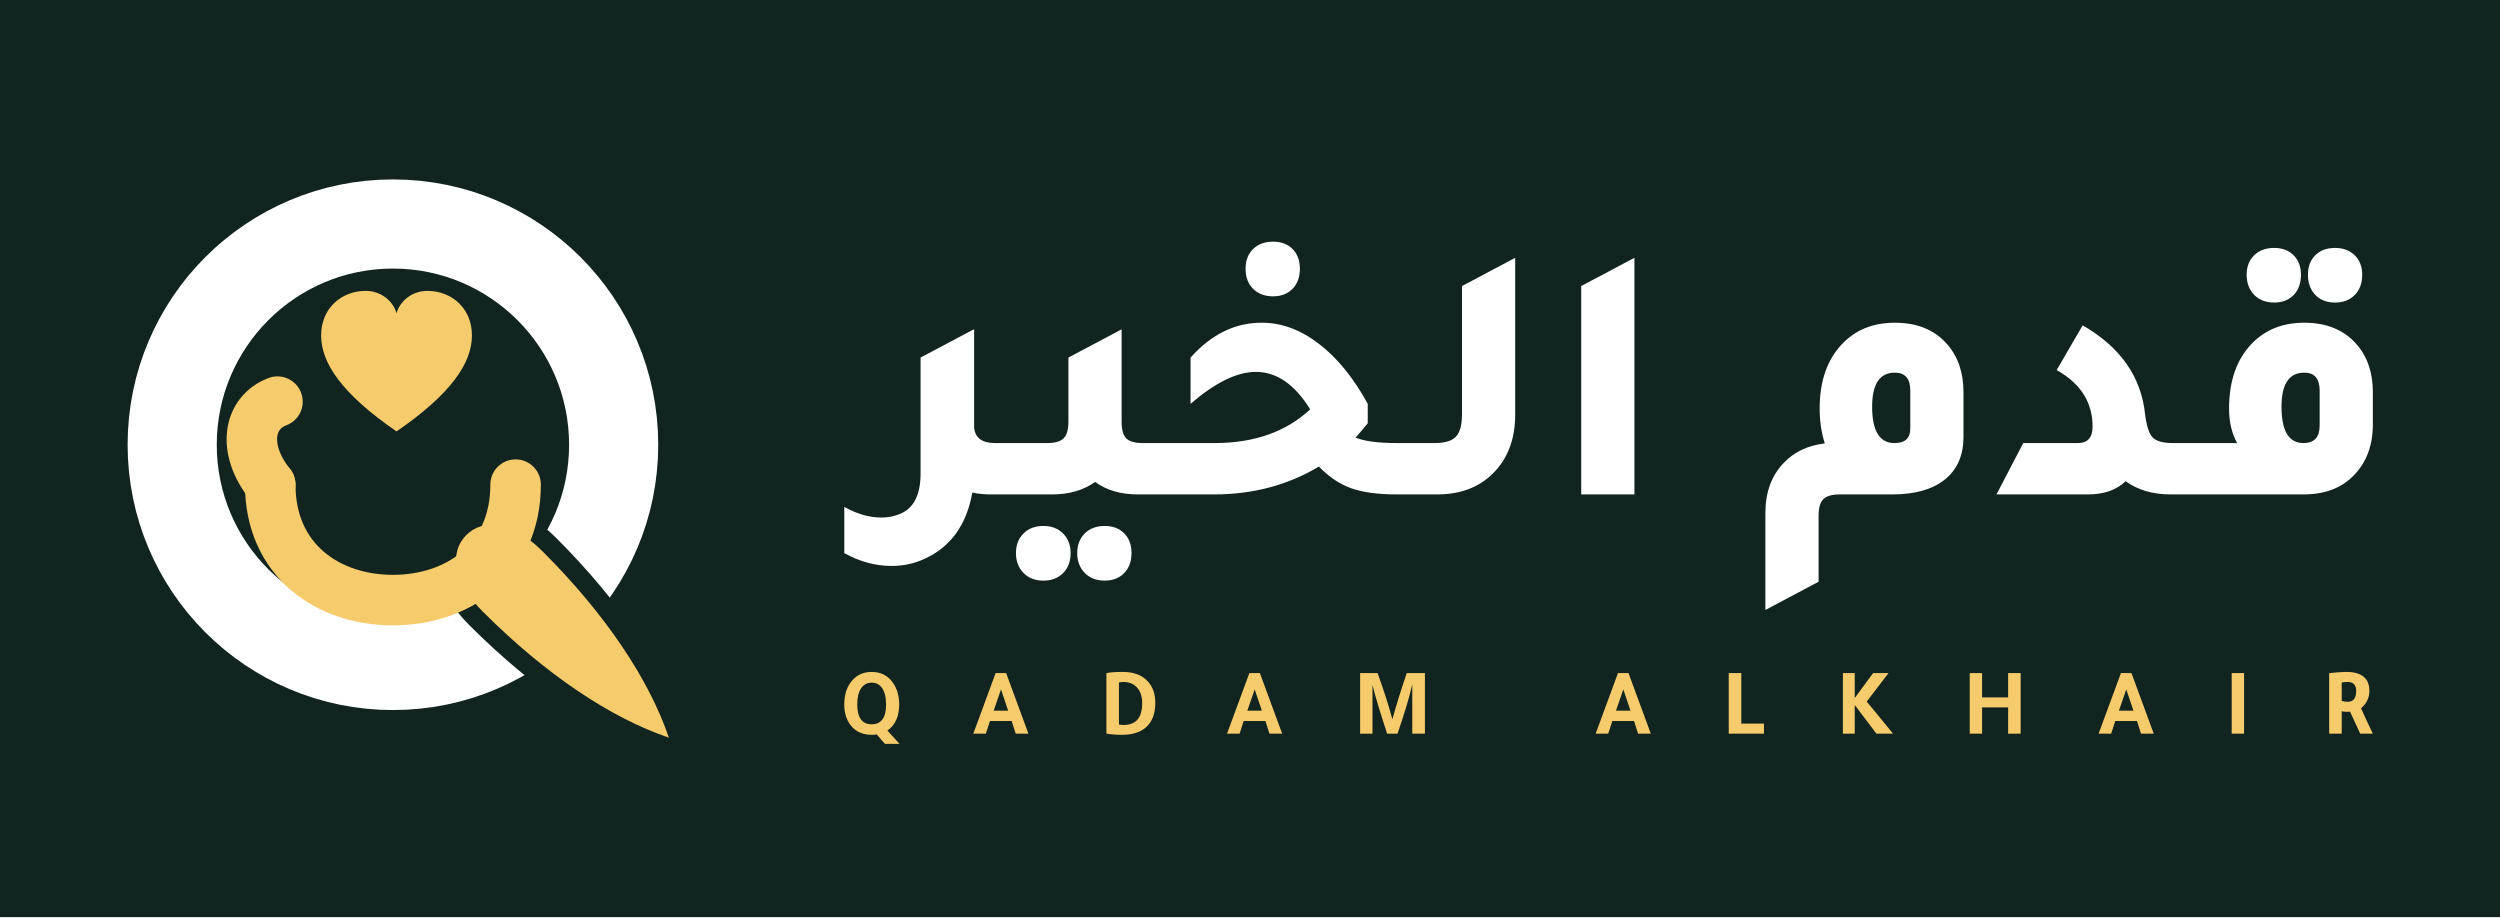
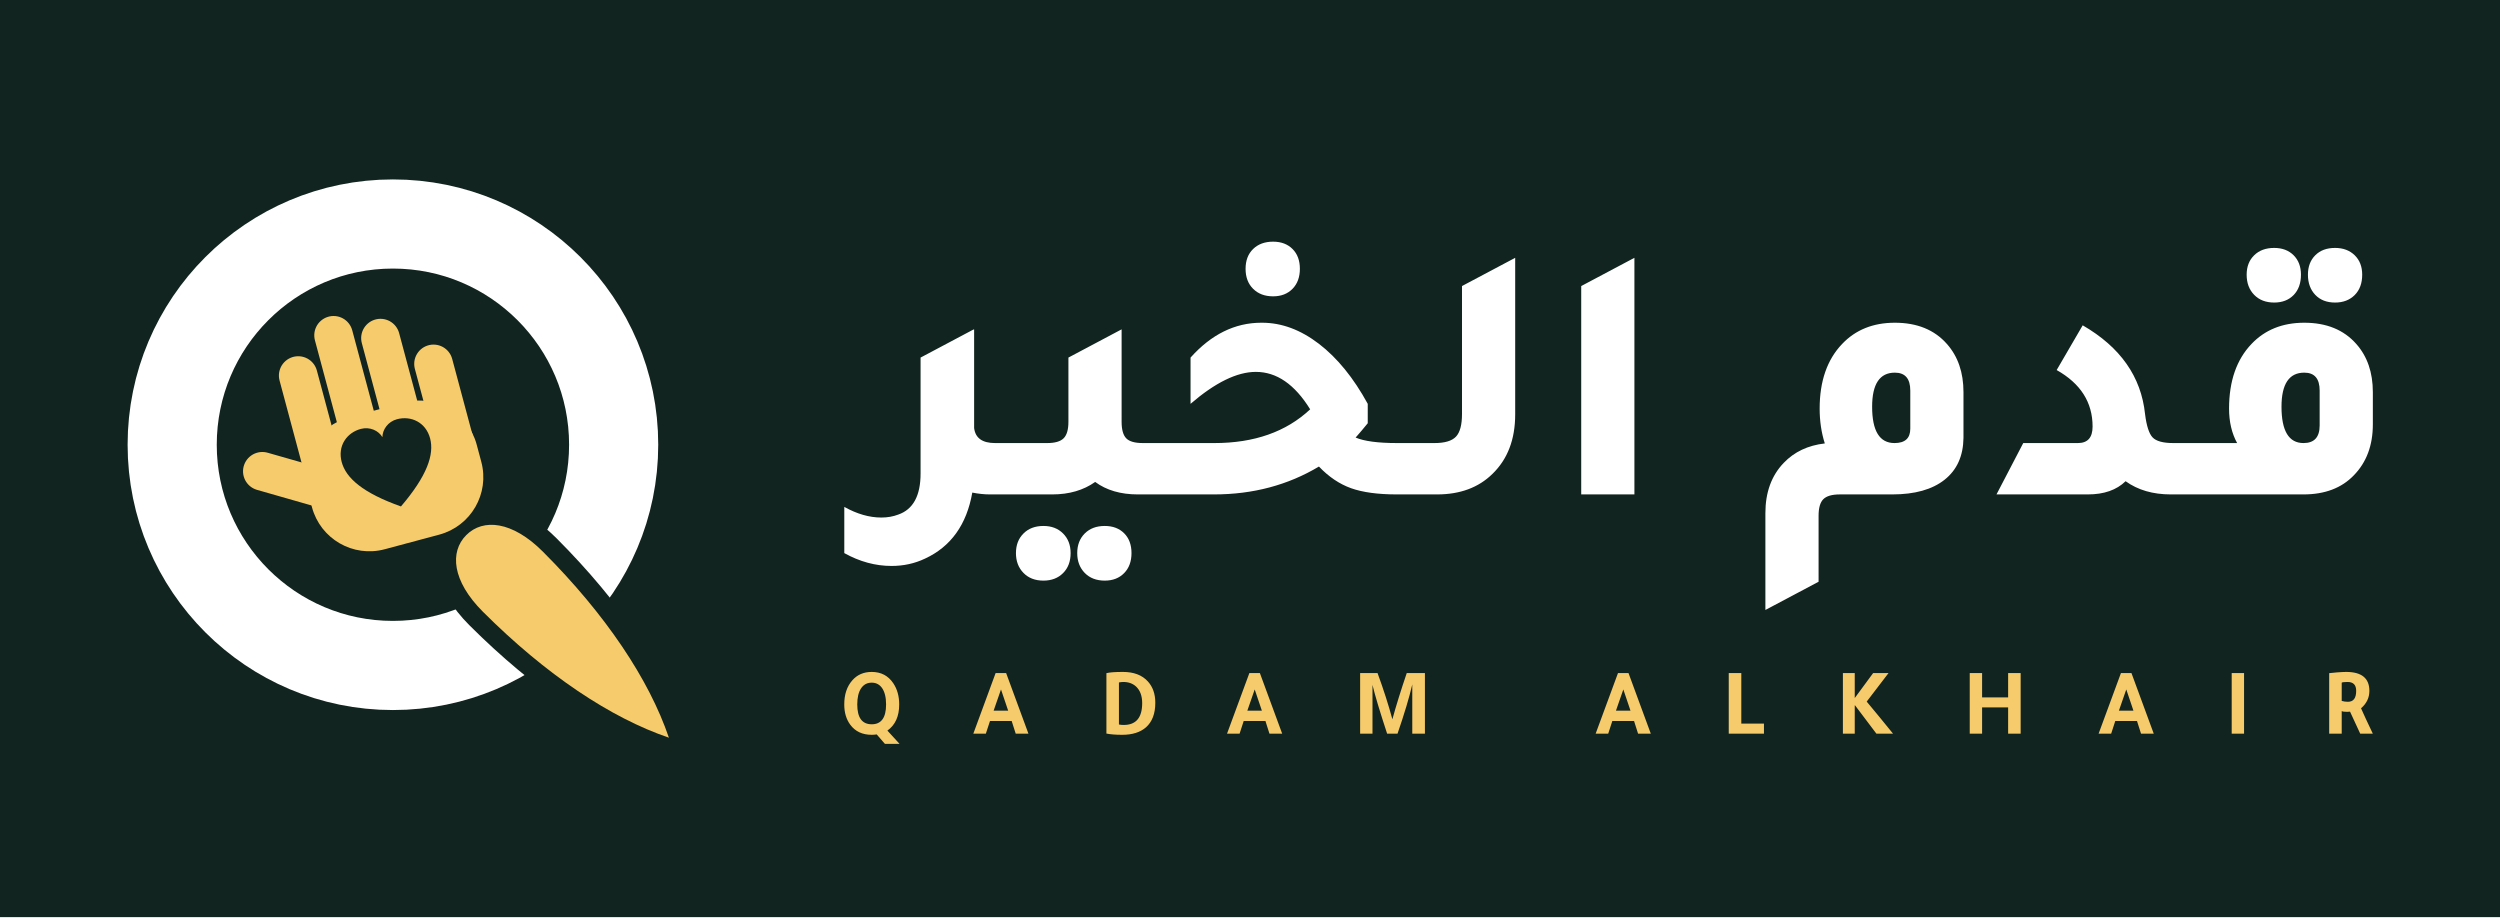
<svg xmlns="http://www.w3.org/2000/svg" viewBox="0 0 627 230" width="627" height="230" role="img">
  <defs>
    <mask id="mh3" maskUnits="userSpaceOnUse" x="-20" y="-20" width="240" height="240">
      <rect x="-20" y="-20" width="240" height="240" fill="#fff" />
      <g transform="matrix(0.70711 0.70711 0.70711 -0.70711 124 140)">
        <path d="M58,0 C45,6.4 27,10 6,10 C-4.2,10 -9.5,5.6 -9.5,0 C-9.5,-5.6 -4.2,-10 6,-10 C27,-10 45,-6.4 58,0 Z" fill="#000" stroke="#000" stroke-width="9" stroke-linejoin="round" />
      </g>
    </mask>
+     <mask id="ph3" maskUnits="userSpaceOnUse" x="-40" y="-40" width="280" height="280">
+       <rect x="-40" y="-40" width="280" height="280" fill="#fff" />
+       <g transform="translate(48 57) scale(0.7)">
+         <path d="M0,15 C-16,4 -22,-5 -22,-13 C-22,-21 -16,-26 -9,-26 C-4.5,-26 -1,-23 0,-19.5 C1,-23 4.5,-26 9,-26 C16,-26 22,-21 22,-13 C22,-5 16,4 0,15 Z" fill="#000" />
+       </g>
+     </mask>
  </defs>
  <rect width="627" height="230" fill="#12241F" />
  <g transform="translate(-5.79 -7.70) scale(1.06464)">
    <g transform="translate(-2 0)">
      <circle cx="100" cy="112" r="52" fill="none" stroke="#FFFFFF" stroke-width="21" mask="url(#mh3)" />
-       <g transform="translate(100 118) scale(0.85) translate(-100 -118)">
-         <path d="M66,122 C66,143 82,154 100,154 C118,154 134,143 134,122" fill="none" stroke="#F6CB6B" stroke-width="14" stroke-linecap="round" />
-         <path d="M66,122 C58,112 60,102 68,99" fill="none" stroke="#F6CB6B" stroke-width="14" stroke-linecap="round" />
-         <g transform="translate(101 93) scale(0.95)">
-           <path d="M0,15 C-16,4 -22,-5 -22,-13 C-22,-21 -16,-26 -9,-26 C-4.5,-26 -1,-23 0,-19.5 C1,-23 4.5,-26 9,-26 C16,-26 22,-21 22,-13 C22,-5 16,4 0,15 Z" fill="#F6CB6B" />
+       <g transform="translate(98 112) rotate(-15) scale(0.70) translate(-48 -46)">
+         <g mask="url(#ph3)">
+           <path d="M26,52 L26,16" stroke="#F6CB6B" stroke-width="13" stroke-linecap="round" fill="none" />
+           <path d="M41,52 L41,6" stroke="#F6CB6B" stroke-width="13" stroke-linecap="round" fill="none" />
+           <path d="M56,52 L56,11" stroke="#F6CB6B" stroke-width="13" stroke-linecap="round" fill="none" />
+           <path d="M71,52 L71,24" stroke="#F6CB6B" stroke-width="13" stroke-linecap="round" fill="none" />
+           <path d="M26,56 L6,44" stroke="#F6CB6B" stroke-width="13" stroke-linecap="round" fill="none" />
+           <rect x="19" y="34" width="59" height="46" rx="20" fill="#F6CB6B" />
        </g>
      </g>
      <g transform="matrix(0.70711 0.70711 0.70711 -0.70711 124 140)">
        <path d="M58,0 C45,6.4 27,10 6,10 C-4.2,10 -9.5,5.6 -9.5,0 C-9.5,-5.6 -4.2,-10 6,-10 C27,-10 45,-6.4 58,0 Z" fill="#F6CB6B" />
      </g>
    </g>
  </g>
  <g transform="translate(217.91 124.00)">
    <path d="M31.65 -12.88H40.66V0.00H30.36Q28.24 0.00 25.94 -0.46Q23.83 11.59 14.08 16.10Q10.21 17.94 5.70 17.94Q-0.37 17.94 -6.16 14.72V3.13Q-1.38 5.80 3.13 5.80Q5.43 5.80 7.36 5.06Q12.97 3.13 12.97 -5.24V-34.32L26.31 -41.40V-41.31L26.40 -41.40V-16.65Q26.86 -12.88 31.65 -12.88Z M68.72 -12.88H77.65V0.00H67.44Q61.00 0.00 56.76 -3.13Q52.35 0.00 46.00 0.00H35.70V-12.88H44.71Q47.66 -12.88 48.85 -14.08Q50.05 -15.27 50.05 -18.22V-34.32L63.39 -41.40V-18.22Q63.39 -15.27 64.54 -14.08Q65.69 -12.88 68.72 -12.88ZM43.79 7.91Q46.83 7.91 48.71 9.80Q50.60 11.68 50.60 14.72Q50.60 17.85 48.71 19.73Q46.83 21.62 43.79 21.62Q40.66 21.62 38.78 19.69Q36.89 17.76 36.89 14.72Q36.89 11.68 38.78 9.80Q40.66 7.91 43.79 7.91ZM59.16 7.91Q62.19 7.91 64.03 9.75Q65.87 11.59 65.87 14.72Q65.87 17.85 64.03 19.73Q62.19 21.62 59.16 21.62Q56.03 21.62 54.14 19.69Q52.26 17.76 52.26 14.72Q52.26 11.68 54.14 9.80Q56.03 7.91 59.16 7.91Z M101.38 -49.68Q98.26 -49.68 96.37 -51.57Q94.48 -53.45 94.48 -56.58Q94.48 -59.71 96.37 -61.55Q98.26 -63.39 101.38 -63.39Q104.42 -63.39 106.26 -61.55Q108.10 -59.71 108.10 -56.58Q108.10 -53.45 106.26 -51.57Q104.42 -49.68 101.38 -49.68ZM132.48 -12.88H140.76V0.00H132.39Q125.30 0.00 120.93 -1.56Q116.56 -3.13 112.88 -6.99Q101.20 0.00 86.57 0.00H72.77V-12.88H86.66Q101.66 -12.88 110.68 -21.34Q104.88 -30.73 97.06 -30.73Q89.98 -30.73 80.68 -22.72V-34.32Q88.50 -43.06 98.44 -43.06H98.62Q105.98 -43.06 112.88 -37.77Q119.78 -32.48 125.12 -22.72V-17.85Q123.56 -15.92 122.08 -14.26Q125.30 -12.88 132.48 -12.88Z M135.88 0.00V-12.88H141.86Q145.73 -12.88 147.25 -14.49Q148.76 -16.10 148.76 -20.15V-52.26L162.10 -59.34V-20.06Q162.10 -10.67 156.40 -5.15Q151.16 0.00 142.51 0.00Z M178.66 0.00V-52.26L192.00 -59.34V0.00Z M239.75 -12.79Q238.46 -16.84 238.46 -21.53Q238.46 -31.83 244.08 -37.72Q249.14 -43.06 257.32 -43.06Q265.70 -43.06 270.39 -37.72Q274.53 -33.03 274.53 -25.67V-14.17Q274.44 -7.36 269.79 -3.68Q265.14 0.00 256.68 0.00H243.52Q240.58 0.00 239.38 1.20Q238.19 2.39 238.19 5.34V21.90L224.85 28.98V4.69Q224.85 -3.13 229.45 -7.91Q233.40 -12.05 239.75 -12.79ZM261.19 -16.47V-26.04Q261.19 -30.54 257.32 -30.54Q251.62 -30.54 251.62 -21.99Q251.62 -12.88 257.23 -12.88Q261.19 -12.88 261.19 -16.47Z M282.81 0.00 289.52 -12.88H303.23Q306.91 -12.88 306.91 -17.02Q306.91 -26.13 297.90 -31.19L304.43 -42.41Q318.60 -34.22 320.07 -20.15Q320.62 -15.73 321.95 -14.31Q323.29 -12.88 327.15 -12.88H334.51V0.00H326.51Q319.79 0.00 315.19 -3.31Q311.79 0.00 305.72 0.00Z M352.45 -48.12Q349.32 -48.12 347.44 -50.05Q345.55 -51.98 345.55 -55.11Q345.55 -58.14 347.44 -59.98Q349.32 -61.82 352.45 -61.82Q355.49 -61.82 357.33 -59.98Q359.17 -58.14 359.17 -55.11Q359.17 -51.89 357.33 -50.00Q355.49 -48.12 352.45 -48.12ZM367.72 -48.12Q364.60 -48.12 362.76 -50.05Q360.92 -51.98 360.92 -55.11Q360.92 -58.14 362.76 -59.98Q364.60 -61.82 367.72 -61.82Q370.76 -61.82 372.65 -59.98Q374.53 -58.14 374.53 -55.11Q374.53 -51.89 372.65 -50.00Q370.76 -48.12 367.72 -48.12ZM329.54 0.00V-12.88H343.16Q341.14 -16.56 341.14 -21.53Q341.14 -31.83 346.75 -37.72Q351.81 -43.06 360.00 -43.06Q368.37 -43.06 373.06 -37.72Q377.20 -33.03 377.20 -25.67V-17.57Q377.20 -9.66 372.42 -4.78Q367.82 0.00 359.81 0.00ZM363.86 -26.04Q363.86 -30.54 360.00 -30.54Q354.29 -30.54 354.29 -21.99Q354.29 -12.88 359.81 -12.88Q363.86 -12.88 363.86 -17.30Z" fill="#FFFFFF" />
  </g>
  <g transform="translate(210.78 184.00)">
    <path d="M9.10 0.19Q8.42 0.29 7.85 0.29Q4.32 0.29 2.45 -2.26Q0.96 -4.30 0.96 -7.32Q0.96 -11.09 2.98 -13.37Q4.82 -15.48 7.85 -15.48Q11.35 -15.48 13.25 -12.65Q14.74 -10.44 14.74 -7.32Q14.74 -2.86 11.78 -0.77Q13.18 0.79 14.83 2.57H11.16ZM7.85 -2.35Q11.45 -2.35 11.45 -7.32Q11.45 -10.01 10.42 -11.47Q9.46 -12.79 7.85 -12.79Q6.12 -12.79 5.17 -11.35Q4.22 -9.91 4.22 -7.32Q4.22 -2.35 7.85 -2.35Z M38.92 -15.19H41.56L47.15 0.00H43.96Q43.55 -1.20 42.95 -3.17H37.51Q37.17 -2.09 36.47 0.00H33.33ZM40.27 -11.09Q39.59 -9.19 38.42 -5.76H42.07Q40.94 -9.07 40.27 -11.09Z M66.71 -15.17Q67.88 -15.48 70.86 -15.48Q74.96 -15.48 77.12 -13.08Q78.97 -11.04 78.97 -7.75Q78.97 -3.65 76.62 -1.58Q74.48 0.29 70.67 0.29Q68.27 0.29 66.71 -0.02ZM69.85 -2.30Q70.33 -2.18 71.05 -2.18Q75.68 -2.18 75.68 -7.66Q75.68 -10.37 74.15 -11.81Q72.90 -12.96 70.98 -12.96Q70.43 -12.96 69.85 -12.84Z M102.56 -15.19H105.20L110.79 0.00H107.60Q107.19 -1.20 106.59 -3.17H101.14Q100.80 -2.09 100.11 0.00H96.96ZM103.90 -11.09Q103.23 -9.19 102.05 -5.76H105.70Q104.57 -9.07 103.90 -11.09Z M138.43 -3.60Q139.77 -8.52 142.03 -15.19H146.59V0.00H143.42V-12.34Q142.29 -7.46 139.72 0.00H137.11Q134.40 -8.23 133.44 -12.22V0.00H130.34V-15.19H134.71Q136.96 -9.05 138.43 -3.60Z M195.01 -15.19H197.65L203.24 0.00H200.05Q199.64 -1.20 199.04 -3.17H193.59Q193.25 -2.09 192.56 0.00H189.41ZM196.35 -11.09Q195.68 -9.19 194.50 -5.76H198.15Q197.02 -9.07 196.35 -11.09Z M222.79 0.00V-15.19H225.94V-2.52H231.62V0.00Z M254.39 -15.19V-8.93Q257.56 -13.22 259.00 -15.19H262.86Q260.39 -11.95 257.39 -8.04Q260.54 -4.27 263.99 0.00H259.82Q257.61 -2.95 254.46 -7.10H254.39V0.00H251.42V-15.19Z M286.33 0.00H283.23V-15.19H286.33V-9.10H292.86V-15.19H296.00V0.00H292.86V-6.58H286.33Z M321.15 -15.19H323.79L329.38 0.00H326.19Q325.78 -1.20 325.18 -3.17H319.73Q319.39 -2.09 318.70 0.00H315.55ZM322.49 -11.09Q321.82 -9.19 320.64 -5.76H324.29Q323.16 -9.07 322.49 -11.09Z M352.03 -15.19V0.00H348.93V-15.19Z M373.38 0.00V-15.17Q373.72 -15.24 375.28 -15.36Q376.84 -15.48 377.65 -15.48Q383.46 -15.48 383.46 -10.73Q383.46 -8.16 381.37 -6.36Q382.24 -4.37 384.32 0.00H381.16Q379.98 -2.57 378.61 -5.52Q378.35 -5.47 377.89 -5.47Q376.84 -5.47 376.52 -5.66V0.00ZM376.52 -12.79V-8.21Q377.24 -7.99 378.08 -7.99Q380.15 -7.99 380.15 -10.73Q380.15 -12.96 378.01 -12.96Q376.79 -12.96 376.52 -12.79Z" fill="#F6CB6B" />
  </g>
</svg>
